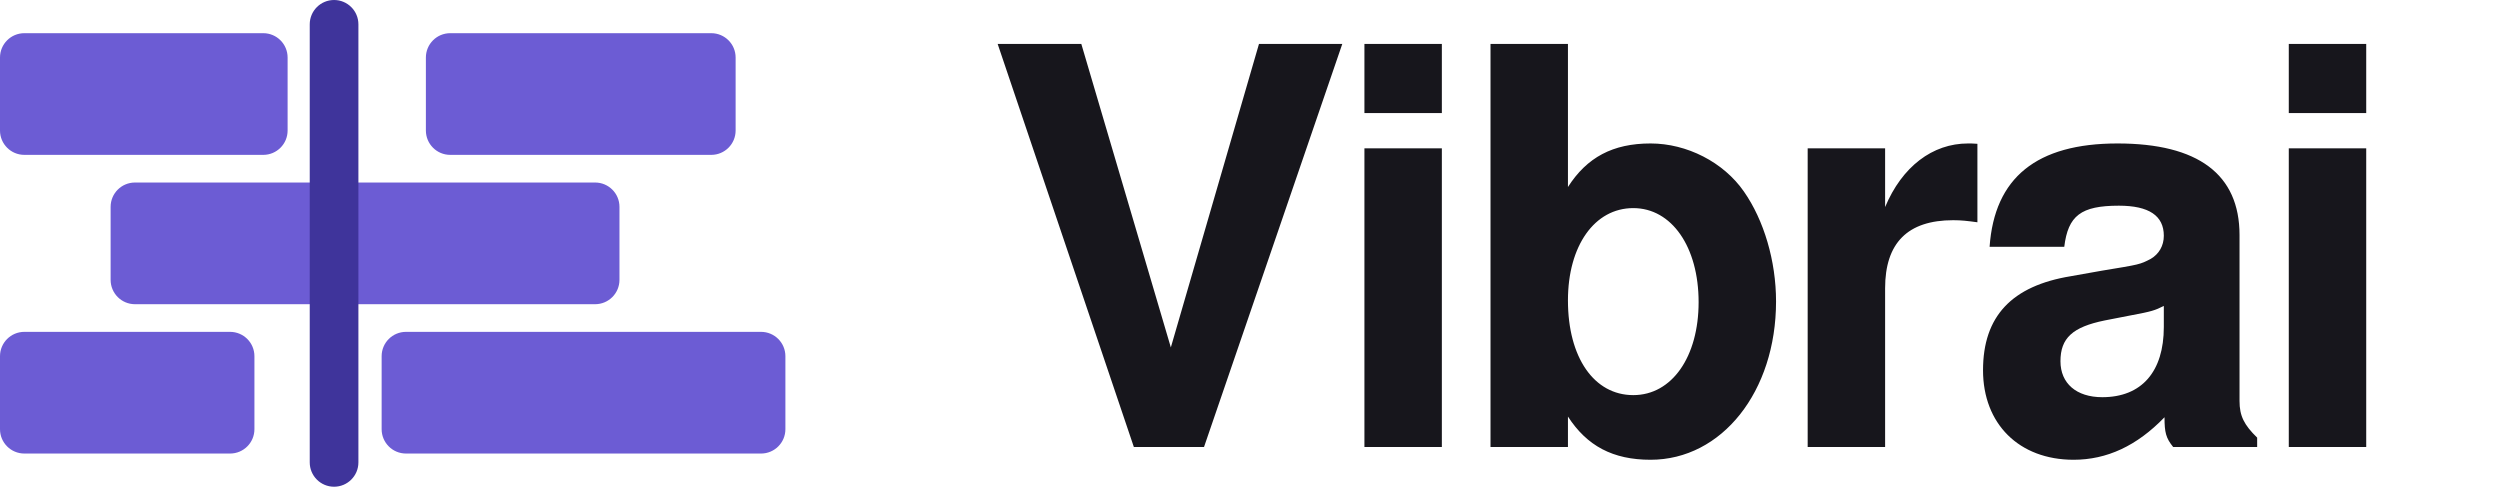
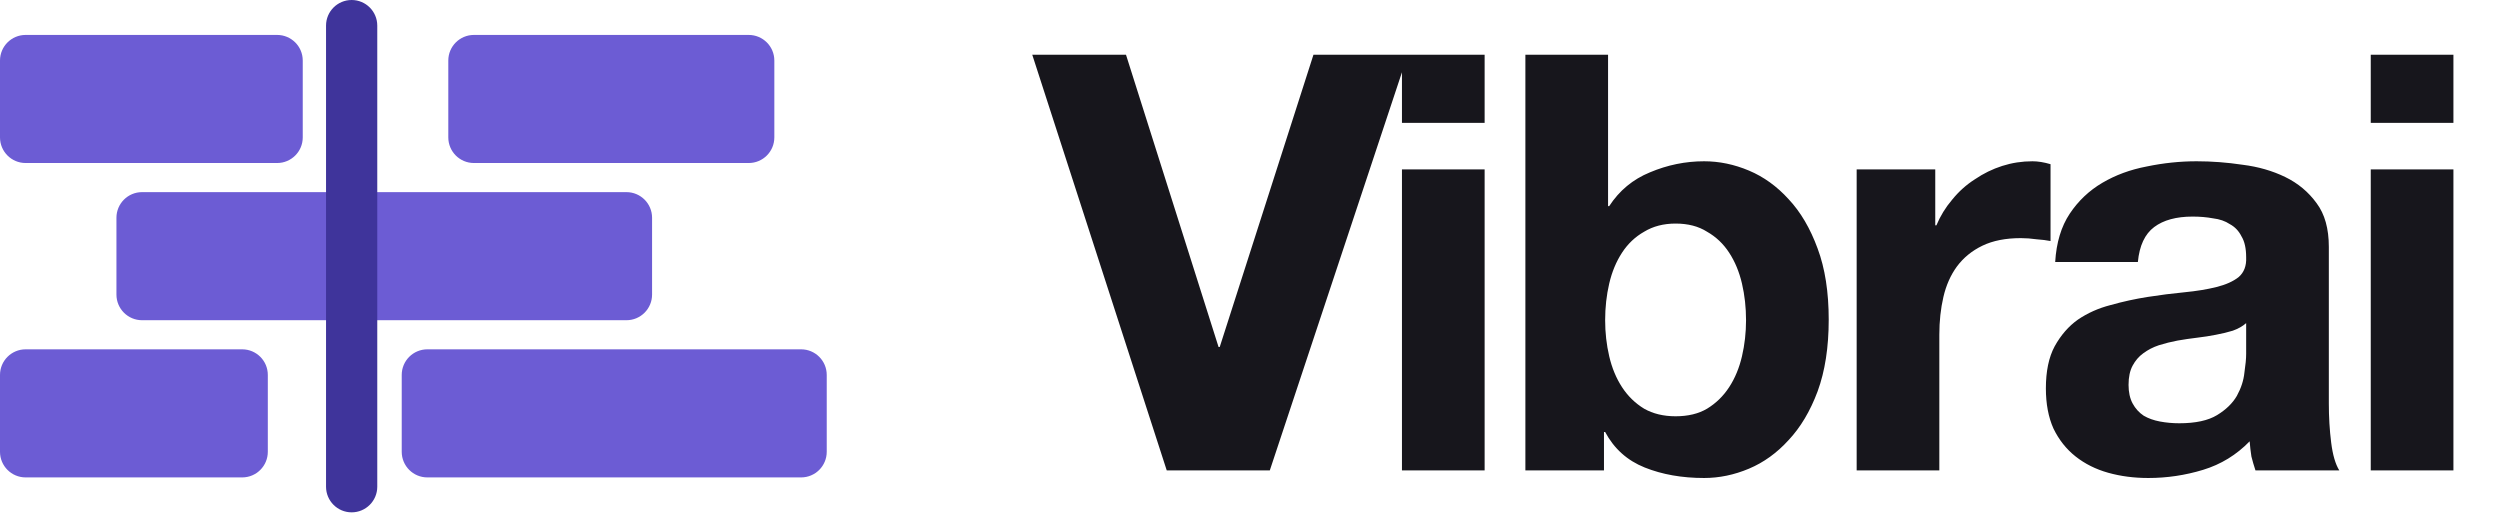
- <svg xmlns="http://www.w3.org/2000/svg" viewBox="0 0 113 22" fill="none" role="img" aria-label="Vibrai">
-   <rect x="0.00" y="1.50" width="13" height="5.5" rx="1.1" fill="#6C5CD4" />
-   <rect x="19.25" y="1.50" width="14" height="5.5" rx="1.1" fill="#6C5CD4" />
-   <rect x="5.00" y="8.25" width="23" height="5.5" rx="1.1" fill="#6C5CD4" />
-   <rect x="0.00" y="15.00" width="11.5" height="5.5" rx="1.1" fill="#6C5CD4" />
-   <rect x="17.25" y="15.00" width="18.25" height="5.5" rx="1.1" fill="#6C5CD4" />
-   <rect x="14.00" y="0.00" width="2.2" height="22" rx="1.1" fill="#3F349B" />
-   <text x="44.5" y="20.2" font-family="Helvetica Neue, Helvetica, Arial, Liberation Sans, sans-serif" font-size="25" font-weight="600" letter-spacing="-1.05" fill="#17161C">Vibrai</text>
+ <svg xmlns="http://www.w3.org/2000/svg" viewBox="0 0 107.35 22" fill="none" role="img" aria-label="Vibrai" version="1.1" id="svg6">
+   <defs id="defs6" />
+   <rect x="0.00" y="1.50" width="13" height="5.5" rx="1.1" fill="#6C5CD4" id="rect1" />
+   <rect x="19.25" y="1.50" width="14" height="5.5" rx="1.1" fill="#6C5CD4" id="rect2" />
+   <rect x="5.00" y="8.25" width="23" height="5.5" rx="1.1" fill="#6C5CD4" id="rect3" />
+   <rect x="0.00" y="15.00" width="11.5" height="5.5" rx="1.1" fill="#6C5CD4" id="rect4" />
+   <rect x="17.25" y="15.00" width="18.25" height="5.5" rx="1.1" fill="#6C5CD4" id="rect5" />
+   <rect x="14.00" y="0.00" width="2.2" height="22" rx="1.1" fill="#3F349B" id="rect6" />
+   <path d="M 54.525,20.2 60.45,2.35 H 56.4 L 52.375,14.9 h -0.05 L 48.35,2.35 H 44.325 L 50.1,20.2 Z M 63.75,5.275 v -2.925 h -3.55 v 2.925 z m -3.55,2 V 20.2 h 3.55 V 7.275 Z m 14.775,6.475 q 0,0.8 -0.175,1.55 -0.175,0.75 -0.55,1.325 -0.375,0.575 -0.95,0.925 -0.55,0.325 -1.35,0.325 -0.775,0 -1.35,-0.325 -0.575,-0.35 -0.95,-0.925 -0.375,-0.575 -0.55,-1.325 -0.175,-0.75 -0.175,-1.55 0,-0.825 0.175,-1.575 0.175,-0.75 0.55,-1.325 0.375,-0.575 0.95,-0.9 0.575,-0.35 1.35,-0.35 0.8,0 1.35,0.35 0.575,0.325 0.95,0.9 0.375,0.575 0.55,1.325 0.175,0.75 0.175,1.575 z m -9.475,-11.4 V 20.2 h 3.375 v -1.65 h 0.05 q 0.575,1.075 1.7,1.525 1.125,0.45 2.55,0.45 0.975,0 1.925,-0.4 0.95,-0.4 1.7,-1.225 0.775,-0.825 1.25,-2.1 0.475,-1.3 0.475,-3.075 0,-1.775 -0.475,-3.05 -0.475,-1.3 -1.25,-2.125 -0.75,-0.825 -1.7,-1.225 -0.95,-0.4 -1.925,-0.4 -1.2,0 -2.325,0.475 -1.1,0.45 -1.75,1.45 h -0.05 v -6.5 z m 14.225,4.925 V 20.2 h 3.55 v -5.825 q 0,-0.875 0.175,-1.625 0.175,-0.75 0.575,-1.3 0.425,-0.575 1.1,-0.9 0.675,-0.325 1.65,-0.325 0.325,0 0.675,0.05 0.35,0.025 0.6,0.075 V 7.05 q -0.425,-0.125 -0.775,-0.125 -0.675,0 -1.3,0.2 -0.625,0.2 -1.175,0.575 -0.55,0.35 -0.975,0.875 -0.425,0.5 -0.675,1.1 h -0.05 v -2.4 z m 8.525,3.975 q 0.075,-1.25 0.625,-2.075 0.55,-0.825 1.4,-1.325 0.85,-0.5 1.9,-0.7 1.075,-0.225 2.15,-0.225 0.975,0 1.975,0.15 1,0.125 1.825,0.525 0.825,0.4 1.35,1.125 0.525,0.7 0.525,1.875 v 6.725 q 0,0.875 0.1,1.675 0.1,0.8 0.35,1.2 h -3.6 q -0.1,-0.3 -0.175,-0.6 -0.05,-0.325 -0.075,-0.65 -0.85,0.875 -2,1.225 -1.15,0.35 -2.35,0.35 -0.925,0 -1.725,-0.225 -0.8,-0.225 -1.4,-0.7 -0.6,-0.475 -0.95,-1.2 -0.325,-0.725 -0.325,-1.725 0,-1.1 0.375,-1.8 0.4,-0.725 1,-1.15 0.625,-0.425 1.4,-0.625 0.8,-0.225 1.6,-0.35 0.8,-0.125 1.575,-0.2 0.775,-0.075 1.375,-0.225 0.6,-0.15 0.95,-0.425 0.35,-0.3 0.325,-0.85 0,-0.575 -0.2,-0.9 -0.175,-0.35 -0.5,-0.525 -0.3,-0.2 -0.725,-0.25 -0.4,-0.075 -0.875,-0.075 -1.05,0 -1.65,0.45 -0.6,0.45 -0.7,1.5 z m 8.2,2.625 q -0.225,0.2 -0.575,0.325 -0.325,0.1 -0.725,0.175 -0.375,0.075 -0.8,0.125 -0.425,0.05 -0.85,0.125 -0.4,0.075 -0.8,0.2 -0.375,0.125 -0.675,0.35 -0.275,0.2 -0.45,0.525 -0.175,0.325 -0.175,0.825 0,0.475 0.175,0.8 0.175,0.325 0.475,0.525 0.3,0.175 0.7,0.25 0.4,0.075 0.825,0.075 1.05,0 1.625,-0.35 0.575,-0.35 0.85,-0.825 0.275,-0.5 0.325,-1 0.075,-0.5 0.075,-0.8 z m 8.9,-8.6 v -2.925 h -3.55 v 2.925 z m -3.55,2 V 20.2 h 3.55 V 7.275 Z" id="text6" style="font-weight:600;font-size:25px;font-family:'Helvetica Neue', Helvetica, Arial, 'Liberation Sans', sans-serif;letter-spacing:-1.05;fill:#17161c" aria-label="Vibrai" />
</svg>
